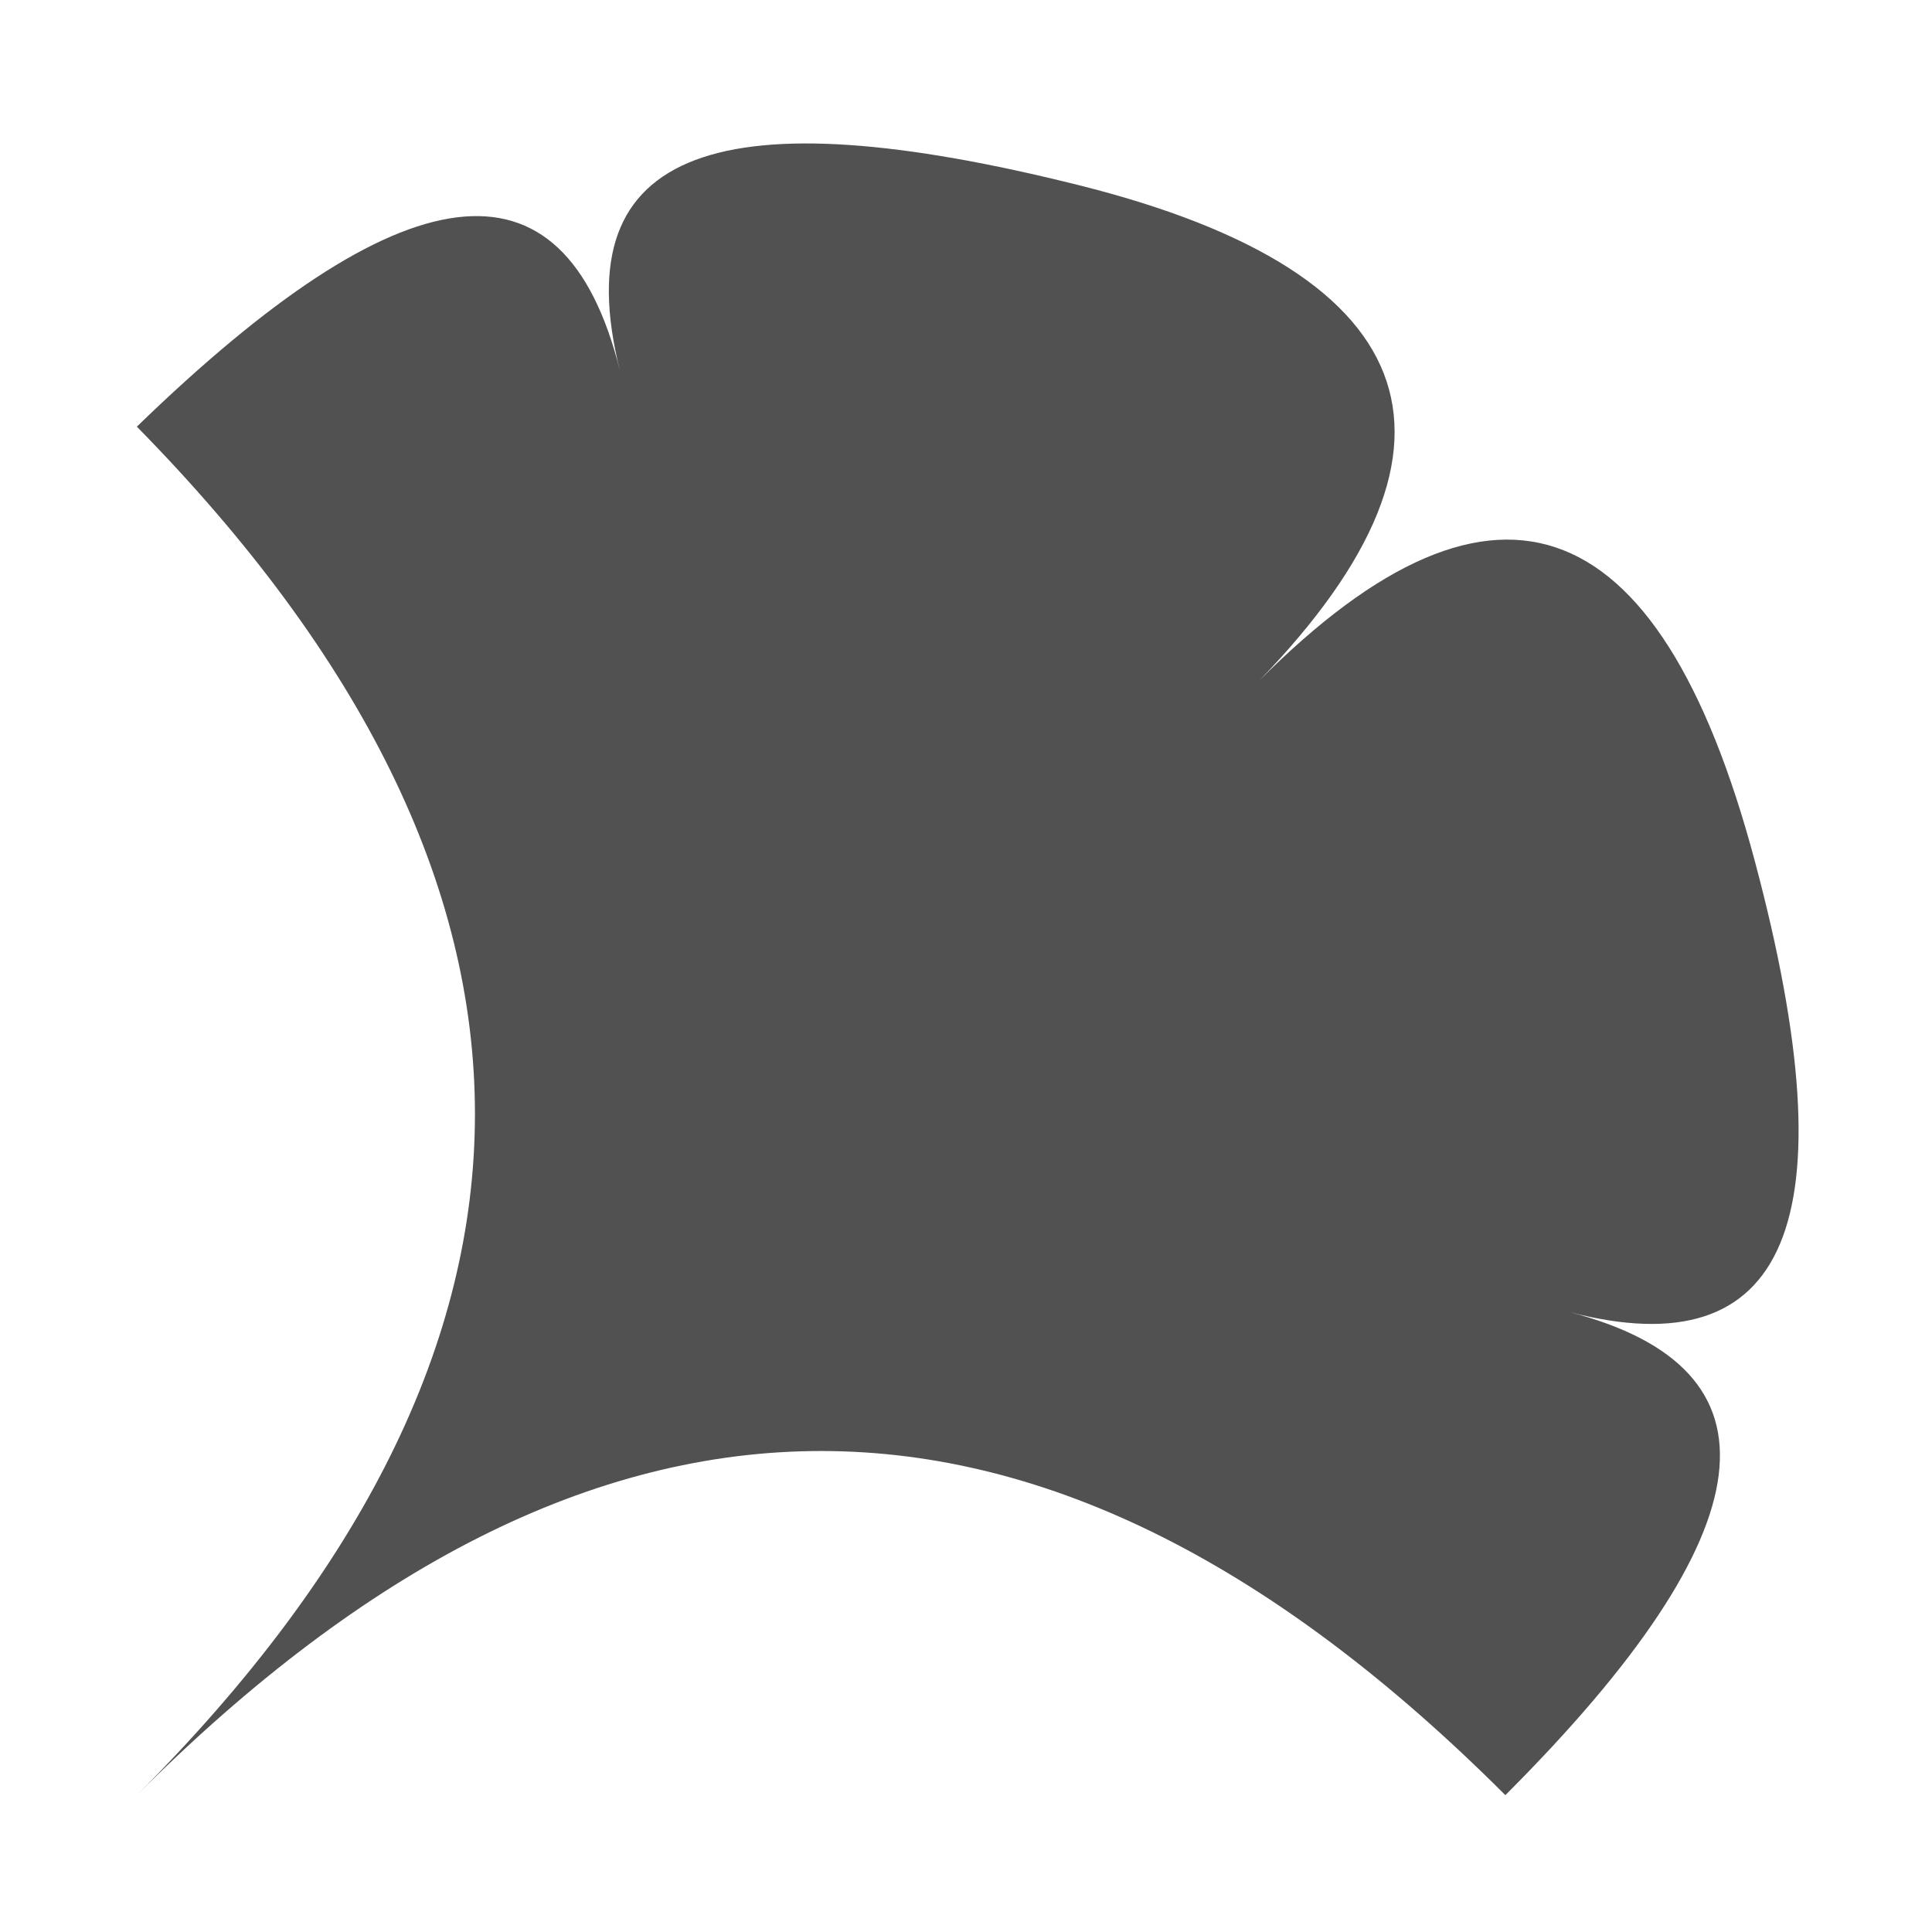
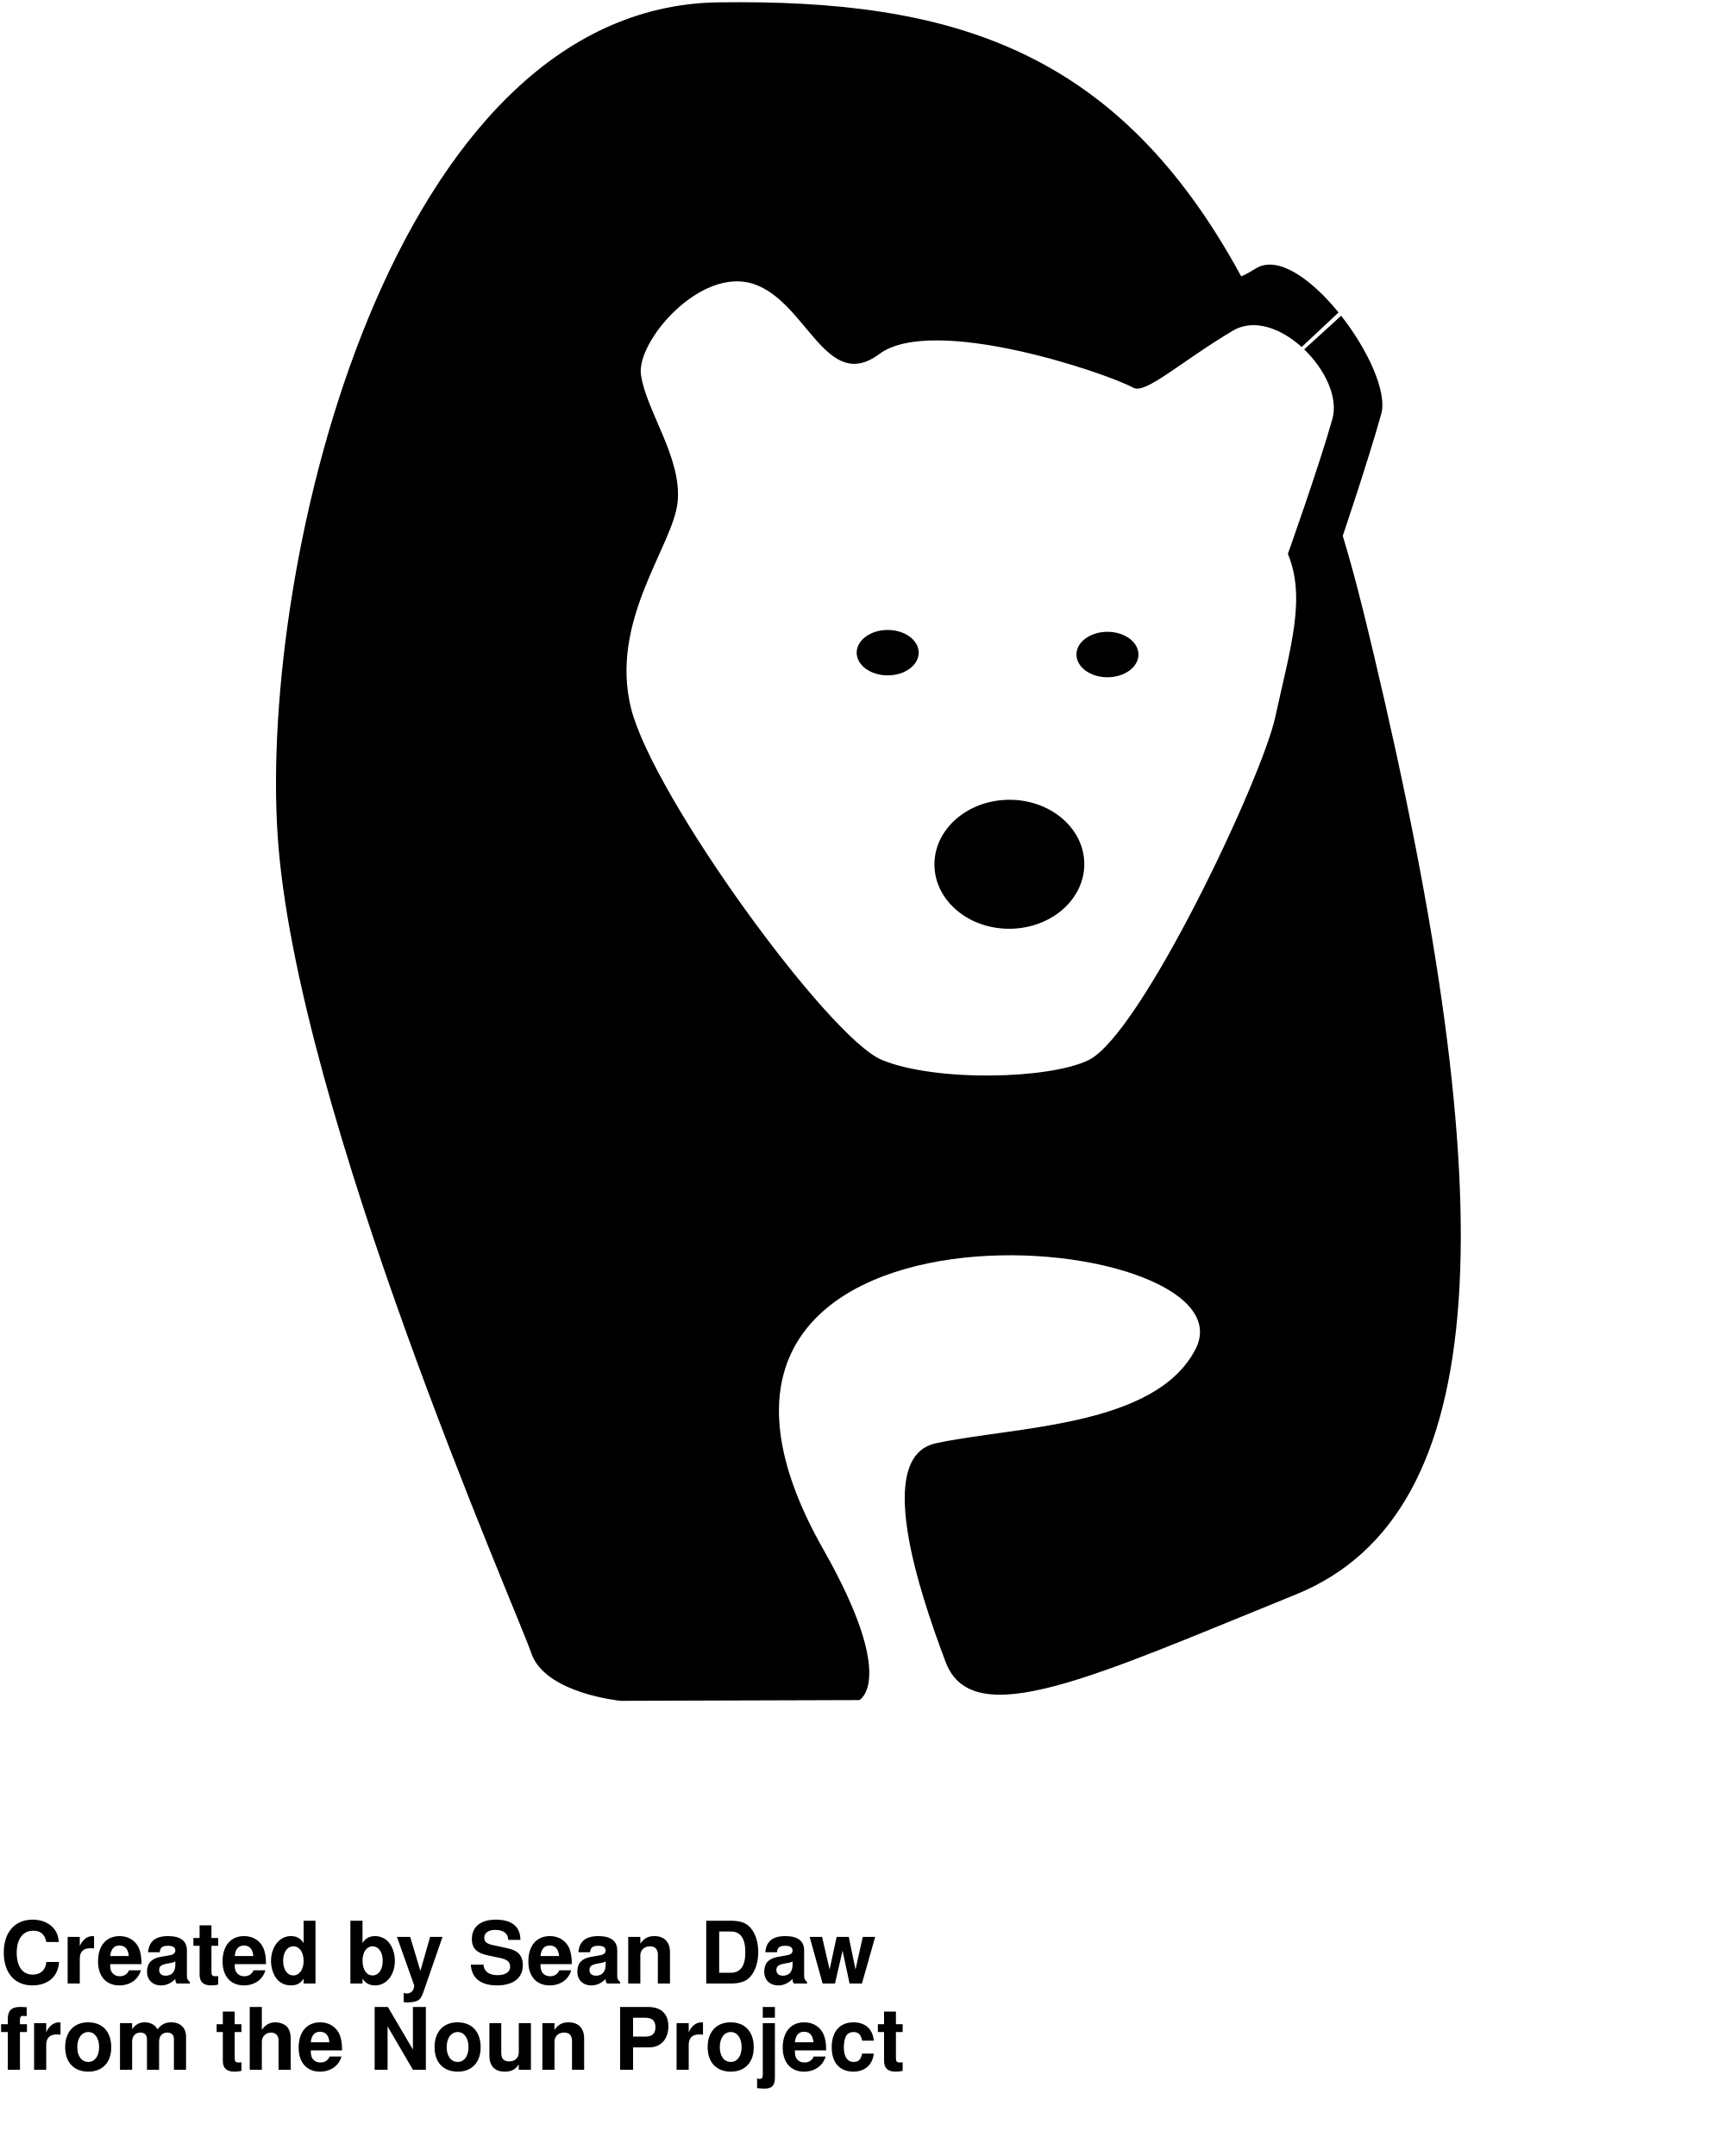
- <svg xmlns="http://www.w3.org/2000/svg" version="1.1" x="0px" y="0px" width="24px" height="24px" viewBox="0 0 24 24">
-   <style type="text/css">
- 	.st0{fill:#515151;}
- </style>
-   <path class="st0" d="M1.7,22.3c5.7-5.7,11.3-5.7,17,0c3.3-3.3,3.5-5.3,0.8-6c2.7,0.7,3.5-1.1,2.3-5.6s-3.3-5.2-6.3-2.1  c3-3,2.3-5.2-2.1-6.3S7,1.8,7.7,4.6C7,1.8,5,2.1,1.7,5.3C7.3,11,7.3,16.7,1.7,22.3" />
+ <svg xmlns="http://www.w3.org/2000/svg" version="1.1" x="0px" y="0px" viewBox="0 0 100 125" enable-background="new 0 0 100 100" xml:space="preserve">
+   <ellipse fill="#000000" cx="51.46" cy="37.84" rx="1.798" ry="1.317" />
+   <ellipse fill="#000000" cx="64.2" cy="37.948" rx="1.797" ry="1.318" />
+   <ellipse transform="matrix(-0.0077 -1 1 -0.0077 8.8545 109.0067)" fill="#000000" cx="58.512" cy="50.11" rx="3.739" ry="4.344" />
+   <path fill="#000000" d="M75.459,20.119c-1.204-1.086-2.767-1.673-3.987-0.947c-3.037,1.805-5.056,3.696-5.77,3.309  c-1.672-0.903-11.639-4.252-14.728-1.955c-3.091,2.296-4.199-3.042-7.288-4.062c-3.09-1.021-6.807,3.341-6.529,5.266  c0.305,2.106,2.384,4.821,2.126,7.374c-0.258,2.55-3.982,6.879-2.695,11.982c1.287,5.104,11.448,19.092,14.538,20.368  c3.089,1.275,9.714,1.13,11.994,0c3.038-1.506,10.021-16.286,10.802-19.856c0.891-4.068,1.801-6.928,0.737-9.485  c0,0,1.822-5.117,2.582-7.826c0.352-1.251-0.44-2.882-1.636-4.03l2.142-1.951c1.549,1.97,2.682,4.422,2.323,5.701  c-0.775,2.771-2.229,7.059-2.229,7.059c0.703,2.351,1.102,3.953,1.748,6.669c7.64,32.114,7.112,50.015-4.479,54.714  c-11.594,4.7-18.707,8.094-20.288,3.916c-1.579-4.177-4.14-11.92-0.566-12.688c4.562-0.983,12.738-0.924,15.058-5.474  c3.668-7.199-34.167-10.538-21.583,11.633c4.316,7.604,2.086,8.731,2.086,8.731l-13.836,0.043c0,0-4.395-0.422-5.184-2.771  c-0.791-2.352-13.65-31.473-14.702-47.399S22.681,0.396,41.651,0.136c13.493-0.185,23.121,2.667,30.303,15.887  c0.315-0.13,0.577-0.297,0.878-0.476c1.263-0.75,3.202,0.645,4.765,2.568L75.459,20.119z" />
+   <text x="0" y="115" fill="#000000" font-size="5px" font-weight="bold" font-family="'Helvetica Neue', Helvetica, Arial-Unicode, Arial, Sans-serif">Created by Sean Daw</text>
+   <text x="0" y="120" fill="#000000" font-size="5px" font-weight="bold" font-family="'Helvetica Neue', Helvetica, Arial-Unicode, Arial, Sans-serif">from the Noun Project</text>
</svg>
